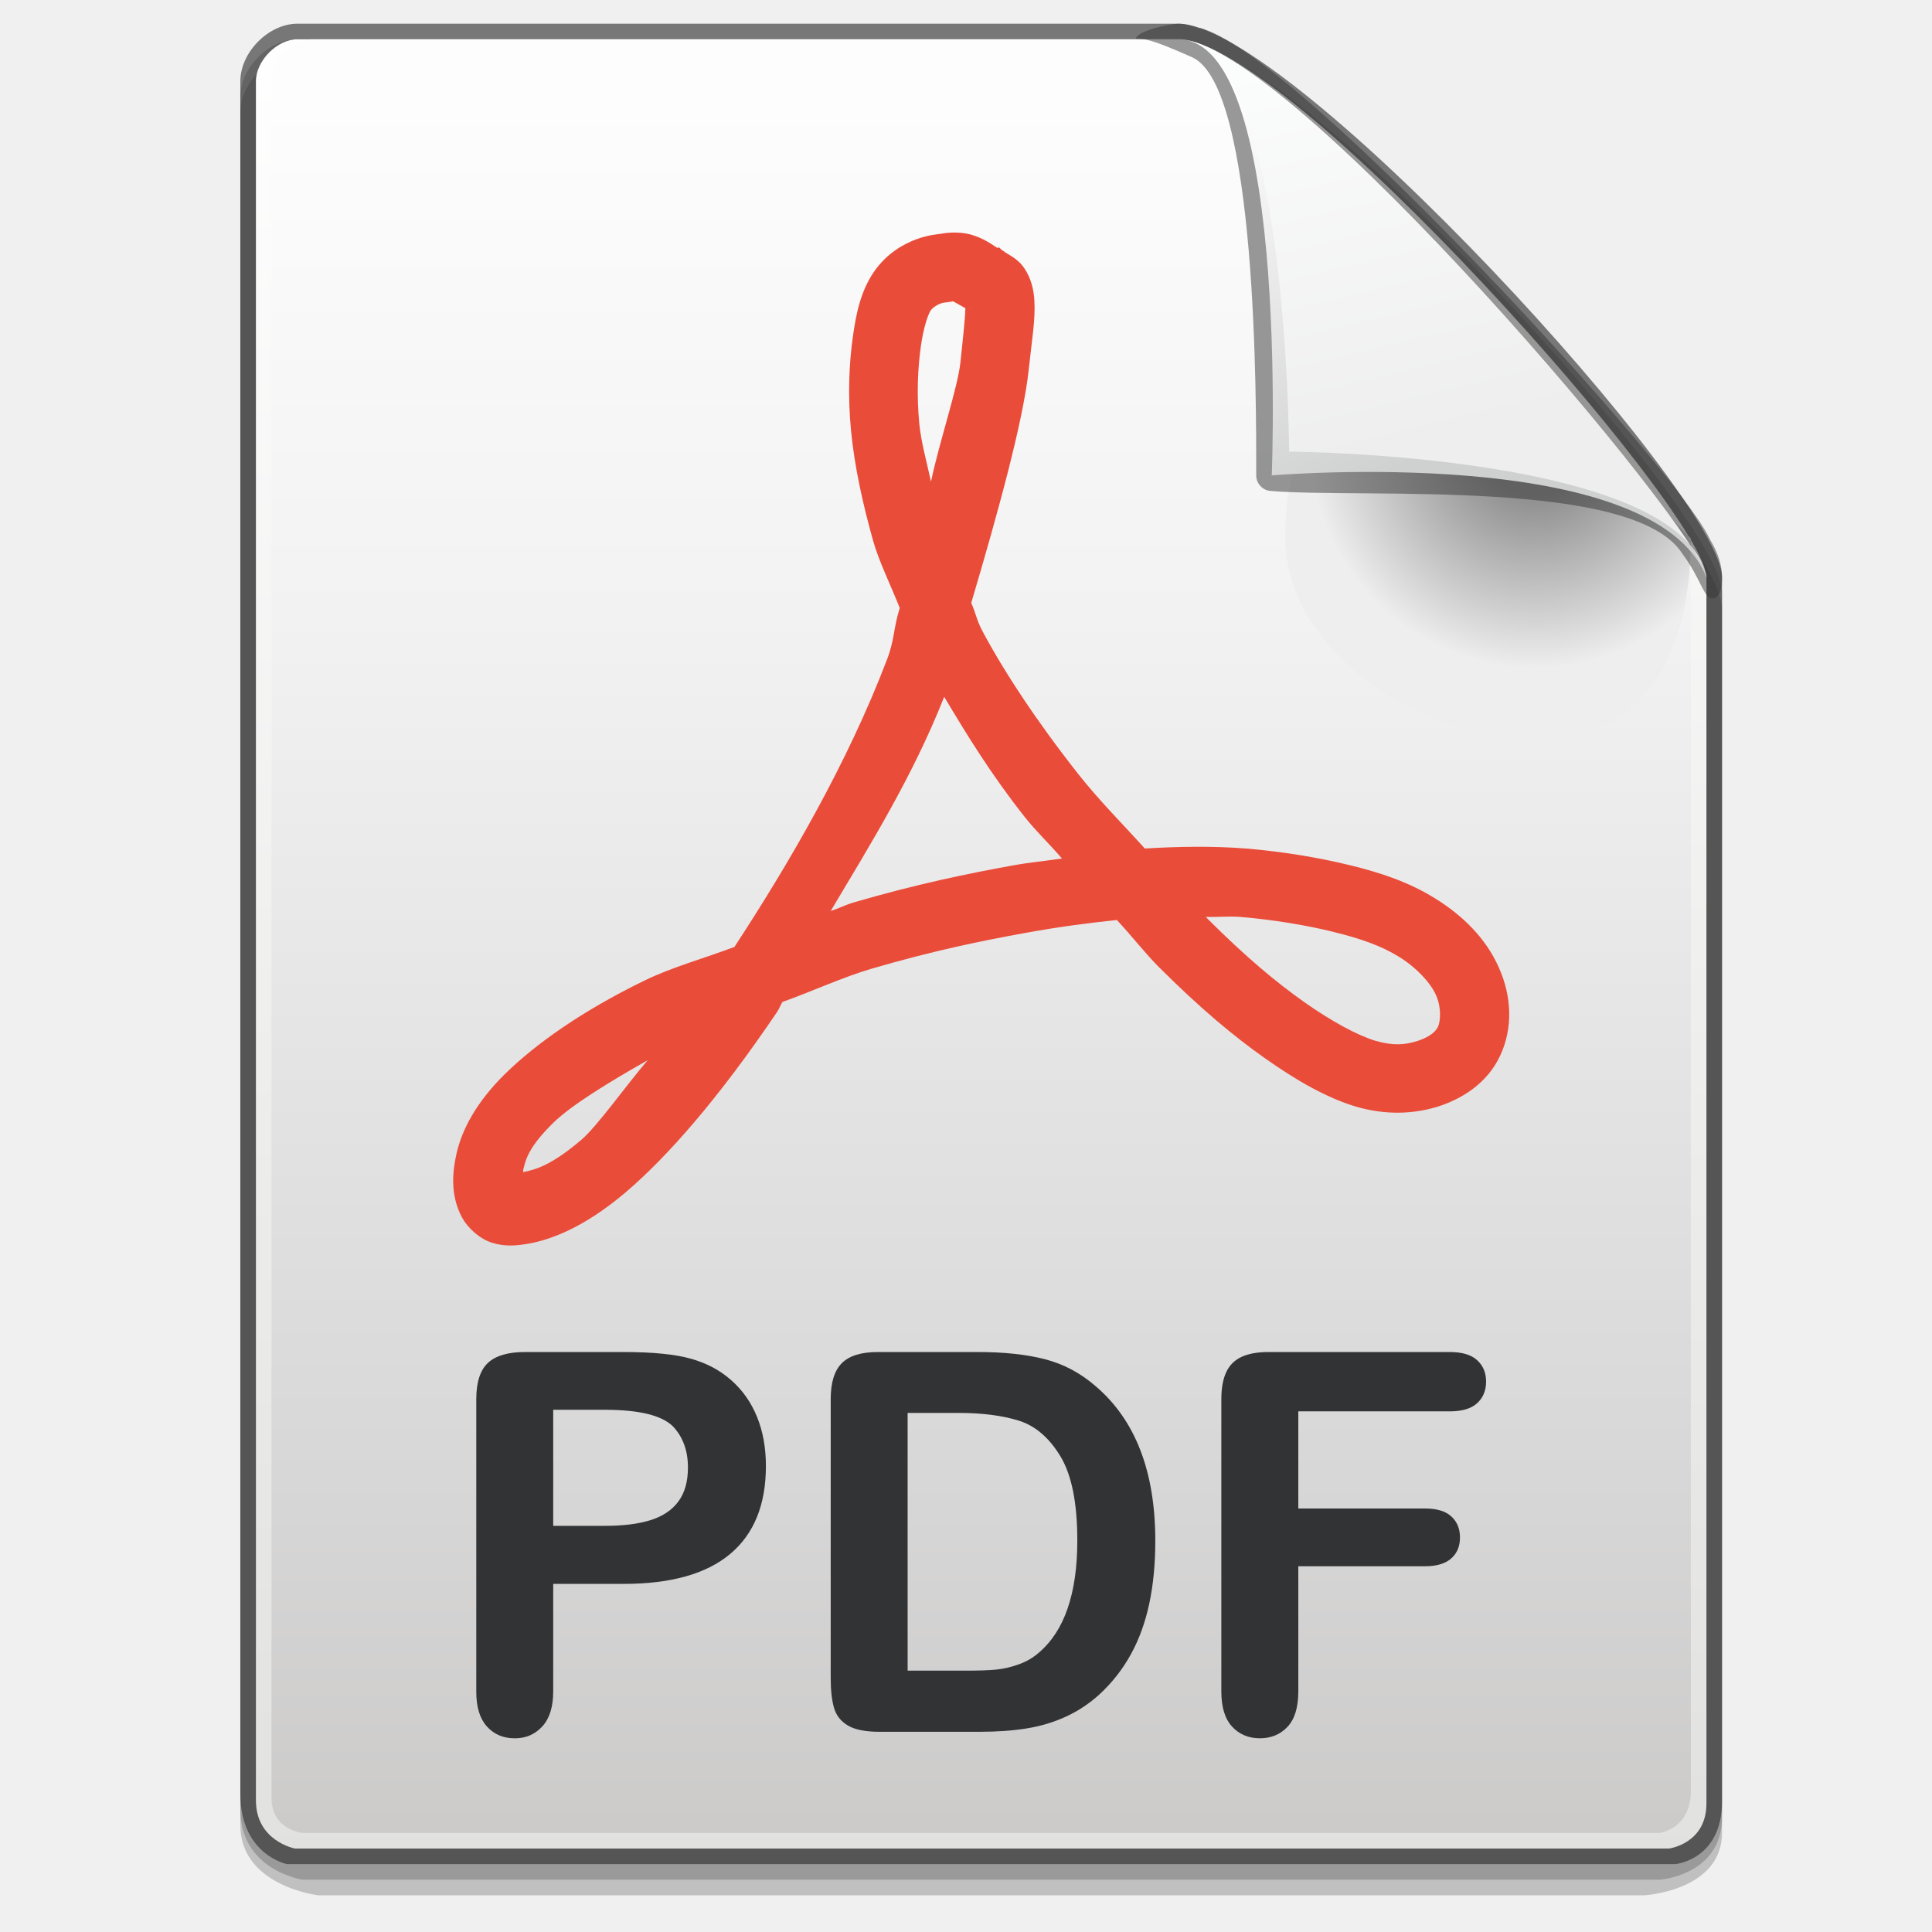
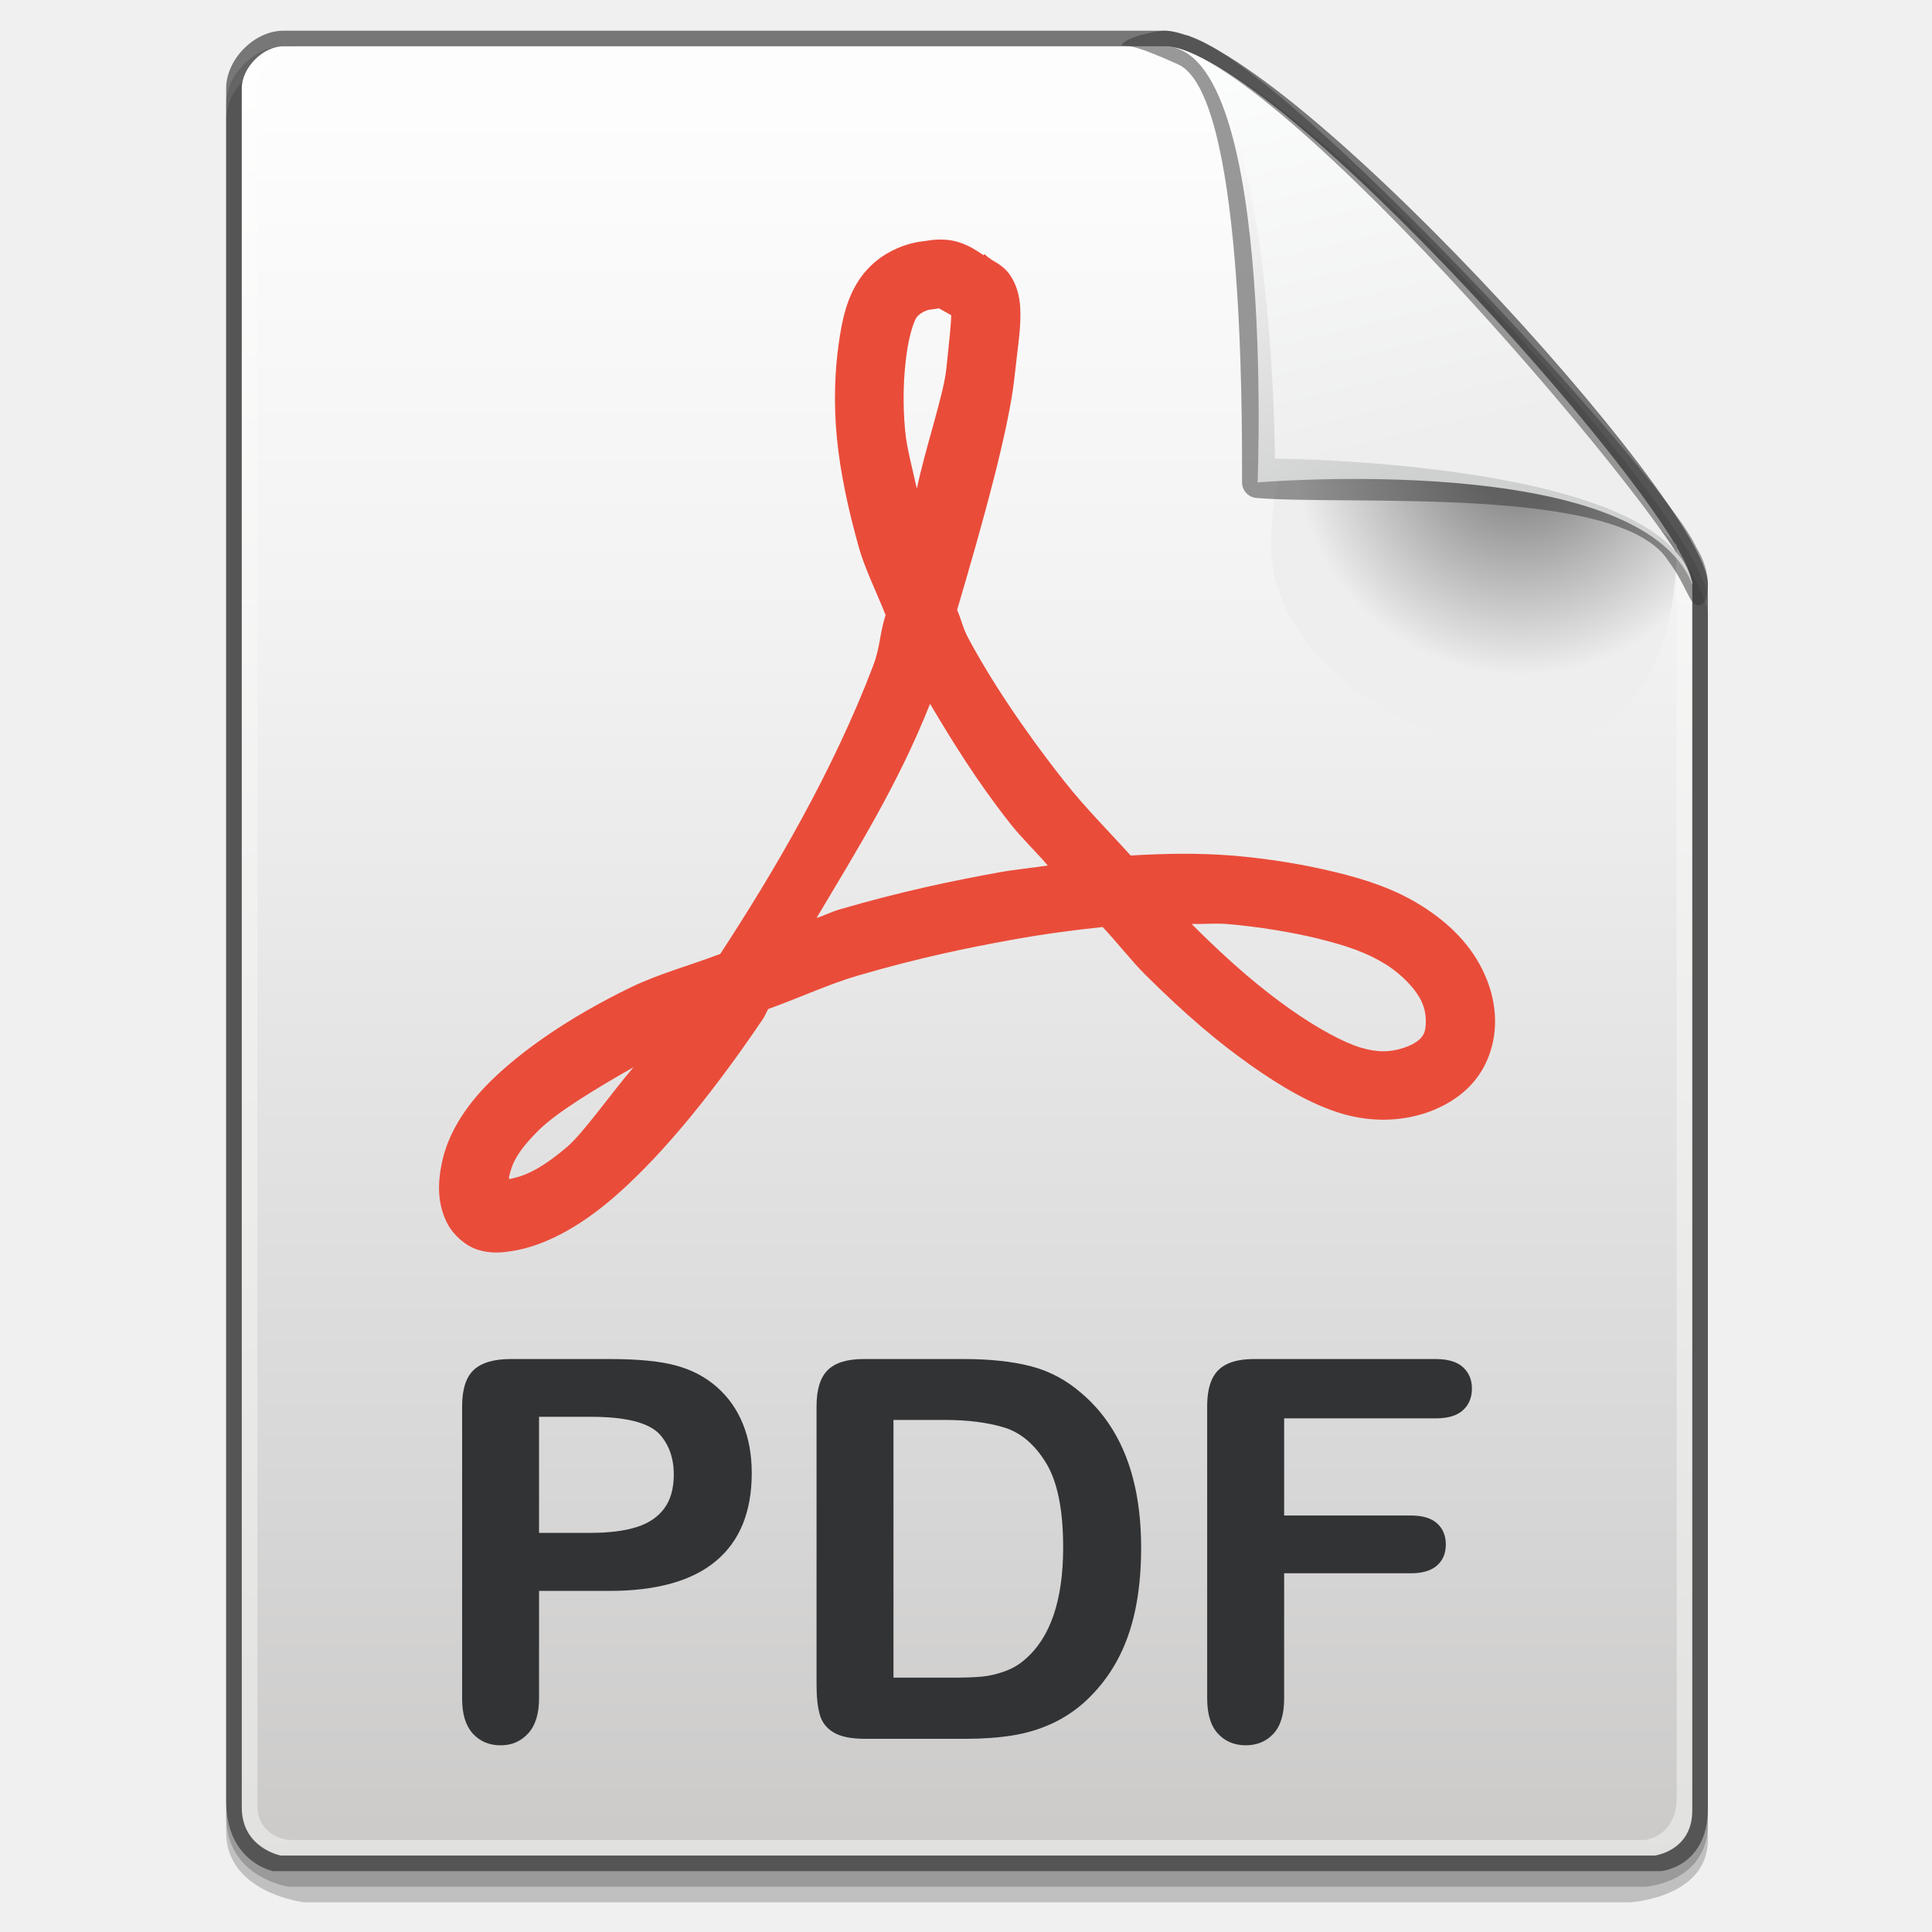
<svg xmlns="http://www.w3.org/2000/svg" height="128" version="1.1" width="128" id="svg2">
  <defs id="defs18">
    <linearGradient id="XMLID_8_" gradientUnits="userSpaceOnUse" x1="74.5" y1="5.048" x2="74.5" y2="124.24">
      <stop offset="0" style="stop-color:#FFFFFF" id="stop4539" />
      <stop offset="1" style="stop-color:#E1E1DF" id="stop4541" />
    </linearGradient>
    <linearGradient id="XMLID_9_" gradientUnits="userSpaceOnUse" x1="74.5" y1="11.081" x2="74.5" y2="121.467">
      <stop offset="0" style="stop-color:#FDFDFD" id="stop4546" />
      <stop offset="0.298" style="stop-color:#F3F2F2" id="stop4548" />
      <stop offset="0.817" style="stop-color:#D7D6D6" id="stop4550" />
      <stop offset="1" style="stop-color:#CCCBCA" id="stop4552" />
    </linearGradient>
    <radialGradient id="XMLID_10_" cx="110" cy="32.869" r="15.596" gradientUnits="userSpaceOnUse">
      <stop offset="0.213" style="stop-color:#8E8E8F" id="stop4557" />
      <stop offset="0.927" style="stop-color:#EEEEEE" id="stop4559" />
    </radialGradient>
    <linearGradient id="XMLID_11_" gradientUnits="userSpaceOnUse" x1="92.023" y1="9.947" x2="104.273" y2="32.947">
      <stop offset="0" style="stop-color:#FFFEFE" id="stop4566" />
      <stop offset="1" style="stop-color:#CFD0D0" id="stop4568" />
    </linearGradient>
    <linearGradient id="XMLID_12_" gradientUnits="userSpaceOnUse" x1="99.53" y1="5.181" x2="105.905" y2="31.931">
      <stop offset="0" style="stop-color:#FCFDFD" id="stop4573" />
      <stop offset="1" style="stop-color:#EEEEEE" id="stop4575" />
    </linearGradient>
    <style id="style4989">
      .cls-1 {
        fill: #cb0606;
      }

      .cls-1, .cls-2, .cls-3 {
        fill-rule: evenodd;
      }

      .cls-2 {
        fill: #fb8d8d;
      }

      .cls-3 {
        fill: #fff;
      }
    </style>
  </defs>
-   <g transform="matrix(1.033333,0,0,1.033333,-11.97745,-4.630615)" id="g5149">
-     <path style="opacity:0.2" id="path4532" d="M 30.666,7 C 28.816,7 27,8.83 27,10.694 c 0,106.39 0,106.39 0,109.807 0,3.917 4,4.499 4,4.499 l 87,0 c 0,0 4,-0.268 4,-4.018 0,-3.75 0,-78.479 0,-78.479 C 122,37.306 94.325,7 87.135,7 L 30.666,7 Z" />
-     <path style="opacity:0.2" id="path4534" d="M 30.666,8 C 28.816,8 27,9.83 27,11.694 c 0,106.39 0,106.39 0,109.807 0,3.917 5,4.499 5,4.499 l 85,0 c 0,0 5,-0.268 5,-4.018 0,-3.75 0,-78.479 0,-78.479 C 122,38.306 94.325,8 87.135,8 L 30.666,8 Z" />
-     <path style="opacity:0.6;fill:#262626" id="path4536" d="M 30.666,6 C 28.816,6 27,7.83 27,9.694 c 0,106.39 0,106.39 0,109.807 0,3.917 3,4.499 3,4.499 l 89,0 c 0,0 3,-0.268 3,-4.018 0,-3.75 0,-78.479 0,-78.479 C 122,36.306 94.325,6 87.135,6 L 30.666,6 Z" />
-     <path style="fill:url(#XMLID_8_)" id="path4543" d="m 121,120.113 c 0,2.584 -2.398,2.887 -2.398,2.887 l -88.104,0 C 30.498,123 28,122.525 28,119.917 28,100.1 28,10.861 28,9.694 28,8.374 29.359,7 30.666,7 31.66,7 79.135,7 87.135,7 94.167,7 121,37.326 121,41.504 c 0,4.619 0,63.145 0,78.609 z" />
-     <path style="fill:url(#XMLID_9_)" id="path4554" d="m 120,119.282 c 0,2.481 -2,2.718 -2,2.718 l -87,0 c 0,0 -2,-0.163 -2,-2.249 C 29,101.736 29,10.877 29,9.694 29,8.374 30.317,7 31.583,7 32.547,7 79.442,7 87.193,7 94.006,7 120,37.326 120,41.504 c 0,4.63 0,62.674 0,77.778 z" />
-     <path style="fill:url(#XMLID_10_)" id="path4561" d="m 120,39 c 0,7.18 -2.82,13 -10,13 -7.18,0 -16,-5.82 -16,-13 0,-7.18 2.82,-9 10,-9 7.18,0 11,4 16,9 z" />
-     <path style="opacity:0.5;fill:#343434" id="path4563" d="m 84.415,6.963 c 0.547,0 0.947,0.002 3.616,1.193 4.182,1.891 4.103,22.225 4.103,26.673 l -0.001,0.128 c 0,0.521 0.399,0.959 0.918,1.002 5.973,0.496 23.318,-0.848 26.406,4.026 1.199,1.608 1.365,2.858 1.918,2.858 0.553,0 0.625,-0.786 0.625,-1.339 0,-0.797 -0.257,-1.574 -0.766,-2.428 -0.004,-0.009 -0.002,-0.018 -0.006,-0.026 -0.014,-0.028 -0.038,-0.065 -0.053,-0.094 l 0,-0.001 C 118.87,34.256 95.385,8.574 88.821,6.365 88.815,6.363 88.814,6.357 88.809,6.355 88.802,6.352 88.794,6.353 88.788,6.351 88.767,6.343 88.739,6.328 88.718,6.32 88.624,6.291 88.531,6.279 88.439,6.277 88.01,6.133 87.578,6 87.135,6 86.627,6 84.473,6.457 84.415,6.963 Z" />
-     <path style="fill:url(#XMLID_11_)" id="path4570" d="M 121,41.504 C 117.625,32.875 93.133,34.962 93.133,34.962 93.003,37.629 94.632,7 87.135,7 94.168,7 121,38.814 121,41.504 Z" />
-     <path style="fill:url(#XMLID_12_)" id="path4577" d="M 121,41.504 C 119.5,33.563 94.25,33.438 94.25,33.438 94.225,36.104 94.524,7 87.135,7 94.168,7 121,38.814 121,41.504 Z" />
-   </g>
-   <path style="color:#000000;font-style:normal;font-variant:normal;font-weight:normal;font-stretch:normal;font-size:medium;line-height:normal;font-family:sans-serif;text-indent:0;text-align:start;text-decoration:none;text-decoration-line:none;text-decoration-style:solid;text-decoration-color:#000000;letter-spacing:normal;word-spacing:normal;text-transform:none;direction:ltr;block-progression:tb;writing-mode:lr-tb;baseline-shift:baseline;text-anchor:start;white-space:normal;clip-rule:nonzero;display:inline;overflow:visible;visibility:visible;opacity:1;isolation:auto;mix-blend-mode:normal;color-interpolation:sRGB;color-interpolation-filters:linearRGB;solid-color:#000000;solid-opacity:1;fill:#ea4c3a;fill-opacity:1;fill-rule:nonzero;stroke:none;stroke-width:1.4;stroke-linecap:butt;stroke-linejoin:round;stroke-miterlimit:10;stroke-dasharray:none;stroke-dashoffset:0;stroke-opacity:1;color-rendering:auto;image-rendering:auto;shape-rendering:auto;text-rendering:auto;enable-background:accumulate" d="m 62.296,15.494 c -0.067,0.011 -0.768,0.058 -1.561,0.349 -0.816,0.3 -1.967,0.904 -2.837,2.17 a 2.275,2.275 0 0 0 -0.019,0.025 c -0.856,1.281 -1.164,2.716 -1.39,4.385 -0.23,1.685 -0.331,3.761 -0.108,6.092 0.224,2.338 0.766,4.823 1.46,7.292 a 2.275,2.275 0 0 0 0,0.006 c 0.383,1.359 1.177,2.978 1.771,4.468 -0.418,1.305 -0.335,2.067 -0.831,3.376 -2.656,6.981 -6.581,13.662 -10.122,19.077 -2.037,0.773 -4.113,1.333 -5.927,2.215 -4.206,2.04 -7.259,4.238 -9.24,6.169 a 2.275,2.275 0 0 0 -0.006,0.006 c -1.972,1.931 -2.892,3.768 -3.237,5.293 -0.353,1.544 -0.329,2.953 0.362,4.246 0.354,0.661 1.141,1.411 1.993,1.675 0.855,0.265 1.594,0.193 2.335,0.07 1.503,-0.249 3.74,-1.063 6.505,-3.408 a 2.275,2.275 0 0 0 0.006,-0.005 c 2.754,-2.345 6.143,-6.188 10.078,-12.014 l -0.006,0 c 0.108,-0.16 0.208,-0.434 0.317,-0.597 2.053,-0.738 4.027,-1.654 5.896,-2.202 4.129,-1.205 7.318,-1.851 10.16,-2.367 2.303,-0.42 4.195,-0.659 6.099,-0.863 0.946,1.01 1.942,2.284 2.805,3.141 2.738,2.727 4.915,4.541 6.975,5.997 2.063,1.458 4.057,2.621 6.054,3.224 a 2.275,2.275 0 0 0 0.019,0.006 c 2.005,0.587 3.892,0.476 5.439,-0.013 a 2.275,2.275 0 0 0 0.025,-0.006 c 1.534,-0.503 3.205,-1.506 4.068,-3.338 0.865,-1.828 0.791,-3.943 -0.089,-5.889 -0.87,-1.956 -2.424,-3.436 -4.157,-4.519 -1.737,-1.095 -3.637,-1.732 -5.699,-2.234 l -0.006,0 c -2.086,-0.512 -4.449,-0.9 -6.879,-1.105 a 2.275,2.275 0 0 0 -0.013,0 c -2.186,-0.172 -4.426,-0.136 -6.689,0 -1.521,-1.686 -3.02,-3.174 -4.411,-4.937 -2.705,-3.43 -4.908,-6.761 -6.365,-9.5 -0.37,-0.699 -0.434,-1.198 -0.723,-1.834 C 66.076,34.107 67.791,27.929 68.154,24.5 l 0,-0.006 c 0.222,-2.076 0.454,-3.303 0.374,-4.62 -0.04,-0.66 -0.206,-1.441 -0.679,-2.126 -0.359,-0.52 -0.837,-0.784 -1.288,-1.047 l 0.013,-0.019 c -0.032,-0.02 -0.083,-0.037 -0.114,-0.057 -0.108,-0.06 -0.207,-0.205 -0.311,-0.254 l -0.038,0.076 c -0.484,-0.31 -0.934,-0.645 -1.714,-0.882 -0.998,-0.303 -2.013,-0.084 -2.101,-0.07 z m 0.781,4.423 c -0.07,-0.02 0.427,0.239 0.882,0.501 -9.21e-4,0.462 -0.116,1.592 -0.33,3.598 -0.175,1.66 -1.403,5.282 -1.948,7.895 -0.288,-1.308 -0.665,-2.684 -0.774,-3.827 -0.186,-1.944 -0.097,-3.682 0.089,-5.045 a 2.275,2.275 0 0 0 0,-0.006 c 0.183,-1.351 0.495,-2.205 0.66,-2.456 0.159,-0.221 0.441,-0.388 0.647,-0.463 0.234,-0.086 0.167,-0.04 0.711,-0.127 0.523,-0.083 0.119,-0.053 0.063,-0.07 z m 1.174,0.489 -0.038,0.083 c 0.012,0.006 -0.016,-0.017 -0.006,-0.013 l 0.044,-0.07 z M 62.556,46.166 c 1.506,2.528 3.095,5.121 5.312,7.933 0.793,1.005 1.643,1.789 2.488,2.78 -1.097,0.167 -2.081,0.244 -3.281,0.463 -2.915,0.53 -6.304,1.217 -10.617,2.475 a 2.275,2.275 0 0 0 0,0.006 c -0.447,0.131 -0.957,0.39 -1.422,0.533 2.676,-4.494 5.438,-8.928 7.52,-14.19 z m 17.338,14.584 c 0.756,0.019 1.543,-0.058 2.285,0 2.19,0.185 4.342,0.542 6.169,0.99 a 2.275,2.275 0 0 0 0.006,0.006 c 1.83,0.445 3.222,0.944 4.36,1.663 a 2.275,2.275 0 0 0 0.013,0.006 c 1.137,0.71 2.053,1.705 2.412,2.513 a 2.275,2.275 0 0 0 0.006,0.019 c 0.362,0.797 0.29,1.731 0.127,2.075 a 2.275,2.275 0 0 0 -0.006,0.006 c -0.162,0.346 -0.558,0.672 -1.352,0.939 -0.002,5.87e-4 -0.004,-5.86e-4 -0.006,0 -0.815,0.257 -1.595,0.333 -2.78,-0.013 l -0.006,0 C 89.935,68.594 88.223,67.672 86.393,66.379 84.549,65.074 82.605,63.463 80.003,60.87 79.97,60.838 79.928,60.783 79.895,60.75 Z M 42.915,70.238 c -1.47,1.71 -3.331,4.368 -4.417,5.293 -2.026,1.717 -3.043,1.957 -3.833,2.126 0.01,-0.129 -0.023,-0.067 0.013,-0.222 a 2.275,2.275 0 0 0 0.006,-0.006 c 0.169,-0.749 0.477,-1.574 1.986,-3.053 1.191,-1.16 3.674,-2.678 6.245,-4.138 z" id="path4969" />
-   <g id="g5024" transform="matrix(1.812964,0,0,1.812964,-56.24515,-61.91768)">
-     <path d="m 53.815,92.034 -2.575,0 0,3.929 c 0,0.562 -0.132,0.988 -0.397,1.278 -0.265,0.29 -0.6,0.436 -1.003,0.436 -0.423,0 -0.764,-0.144 -1.022,-0.431 -0.259,-0.288 -0.389,-0.708 -0.389,-1.264 l 0,-10.698 c 0,-0.619 0.143,-1.061 0.426,-1.326 0.284,-0.265 0.735,-0.397 1.354,-0.397 l 3.606,0 c 1.066,0 1.888,0.082 2.462,0.246 0.567,0.158 1.059,0.42 1.472,0.786 0.414,0.366 0.728,0.814 0.942,1.344 0.215,0.53 0.322,1.127 0.322,1.79 0,1.414 -0.436,2.485 -1.307,3.214 -0.87,0.728 -2.167,1.093 -3.891,1.093 z m -0.681,-6.362 -1.894,0 0,4.241 1.894,0 c 0.663,0 1.217,-0.069 1.662,-0.208 0.444,-0.139 0.784,-0.366 1.018,-0.682 0.233,-0.315 0.35,-0.729 0.35,-1.24 0,-0.612 -0.18,-1.111 -0.539,-1.496 -0.405,-0.41 -1.235,-0.615 -2.491,-0.615 z" style="fill:#313335" id="path5026" />
-     <path d="m 63.104,83.561 3.664,0 c 0.952,0 1.771,0.088 2.452,0.265 0.681,0.177 1.3,0.508 1.855,0.994 1.445,1.237 2.168,3.118 2.168,5.642 0,0.833 -0.073,1.594 -0.218,2.282 -0.146,0.688 -0.369,1.308 -0.673,1.86 -0.303,0.552 -0.69,1.046 -1.164,1.481 -0.372,0.335 -0.779,0.603 -1.222,0.805 -0.441,0.202 -0.916,0.344 -1.425,0.426 -0.508,0.082 -1.08,0.123 -1.718,0.123 l -3.663,0 c -0.511,0 -0.896,-0.077 -1.155,-0.232 -0.259,-0.155 -0.428,-0.373 -0.506,-0.653 -0.079,-0.281 -0.118,-0.645 -0.118,-1.093 l 0,-10.177 c 0,-0.606 0.135,-1.045 0.406,-1.316 0.272,-0.272 0.71,-0.407 1.317,-0.407 z m 1.088,2.224 0,9.42 2.13,0 c 0.467,0 0.833,-0.013 1.099,-0.038 0.265,-0.025 0.539,-0.088 0.823,-0.189 0.284,-0.101 0.53,-0.243 0.738,-0.426 0.94,-0.795 1.411,-2.165 1.411,-4.108 0,-1.37 -0.207,-2.396 -0.62,-3.077 -0.414,-0.682 -0.924,-1.115 -1.529,-1.302 -0.605,-0.186 -1.338,-0.279 -2.196,-0.279 l -1.856,0 z" style="fill:#313335" id="path5028" />
-     <path d="m 84.007,85.729 -5.538,0 0,3.55 4.63,0 c 0.429,0 0.749,0.096 0.961,0.289 0.211,0.193 0.317,0.45 0.317,0.771 0,0.322 -0.107,0.578 -0.322,0.767 -0.215,0.189 -0.533,0.284 -0.956,0.284 l -4.63,0 0,4.573 c 0,0.581 -0.131,1.012 -0.393,1.292 -0.262,0.28 -0.599,0.421 -1.009,0.421 -0.416,0 -0.756,-0.142 -1.018,-0.426 -0.262,-0.284 -0.393,-0.713 -0.393,-1.288 l 0,-10.678 c 0,-0.404 0.06,-0.734 0.18,-0.99 0.12,-0.255 0.308,-0.441 0.563,-0.558 0.256,-0.117 0.582,-0.175 0.979,-0.175 l 6.627,0 c 0.448,0 0.781,0.099 0.999,0.298 0.218,0.199 0.327,0.459 0.327,0.781 0,0.328 -0.109,0.592 -0.327,0.791 -0.218,0.199 -0.549,0.298 -0.997,0.298 z" style="fill:#313335" id="path5030" />
+   <g id="g4184">
+     <rect y="0.271" x="0" height="127.525" width="128.136" id="rect4182" style="opacity:0.65;fill:#2b1100;fill-opacity:0;stroke:none;stroke-width:1.1;stroke-linecap:round;stroke-linejoin:round;stroke-miterlimit:4;stroke-dasharray:none;stroke-dashoffset:0;stroke-opacity:1" />
+     <g transform="translate(-0.9380895,0.4645165)" id="g4165">
+       <g transform="matrix(1.033333,0,0,1.033333,-11.97745,-4.630615)" id="g5149">
+         <path style="opacity:0.2" id="path4532" d="M 30.666,7 C 28.816,7 27,8.83 27,10.694 c 0,106.39 0,106.39 0,109.807 0,3.917 4,4.499 4,4.499 l 87,0 c 0,0 4,-0.268 4,-4.018 0,-3.75 0,-78.479 0,-78.479 C 122,37.306 94.325,7 87.135,7 L 30.666,7 Z" />
+         <path style="opacity:0.2" id="path4534" d="M 30.666,8 C 28.816,8 27,9.83 27,11.694 c 0,106.39 0,106.39 0,109.807 0,3.917 5,4.499 5,4.499 l 85,0 c 0,0 5,-0.268 5,-4.018 0,-3.75 0,-78.479 0,-78.479 C 122,38.306 94.325,8 87.135,8 L 30.666,8 Z" />
+         <path style="opacity:0.6;fill:#262626" id="path4536" d="M 30.666,6 C 28.816,6 27,7.83 27,9.694 c 0,106.39 0,106.39 0,109.807 0,3.917 3,4.499 3,4.499 l 89,0 c 0,0 3,-0.268 3,-4.018 0,-3.75 0,-78.479 0,-78.479 C 122,36.306 94.325,6 87.135,6 L 30.666,6 Z" />
+         <path style="fill:url(#XMLID_8_)" id="path4543" d="m 121,120.113 c 0,2.584 -2.398,2.887 -2.398,2.887 l -88.104,0 C 30.498,123 28,122.525 28,119.917 28,100.1 28,10.861 28,9.694 28,8.374 29.359,7 30.666,7 31.66,7 79.135,7 87.135,7 94.167,7 121,37.326 121,41.504 c 0,4.619 0,63.145 0,78.609 z" />
+         <path style="fill:url(#XMLID_9_)" id="path4554" d="m 120,119.282 c 0,2.481 -2,2.718 -2,2.718 l -87,0 c 0,0 -2,-0.163 -2,-2.249 C 29,101.736 29,10.877 29,9.694 29,8.374 30.317,7 31.583,7 32.547,7 79.442,7 87.193,7 94.006,7 120,37.326 120,41.504 c 0,4.63 0,62.674 0,77.778 z" />
+         <path style="fill:url(#XMLID_10_)" id="path4561" d="m 120,39 c 0,7.18 -2.82,13 -10,13 -7.18,0 -16,-5.82 -16,-13 0,-7.18 2.82,-9 10,-9 7.18,0 11,4 16,9 z" />
+         <path style="opacity:0.5;fill:#343434" id="path4563" d="m 84.415,6.963 c 0.547,0 0.947,0.002 3.616,1.193 4.182,1.891 4.103,22.225 4.103,26.673 l -0.001,0.128 c 0,0.521 0.399,0.959 0.918,1.002 5.973,0.496 23.318,-0.848 26.406,4.026 1.199,1.608 1.365,2.858 1.918,2.858 0.553,0 0.625,-0.786 0.625,-1.339 0,-0.797 -0.257,-1.574 -0.766,-2.428 -0.004,-0.009 -0.002,-0.018 -0.006,-0.026 -0.014,-0.028 -0.038,-0.065 -0.053,-0.094 l 0,-0.001 C 118.87,34.256 95.385,8.574 88.821,6.365 88.815,6.363 88.814,6.357 88.809,6.355 88.802,6.352 88.794,6.353 88.788,6.351 88.767,6.343 88.739,6.328 88.718,6.32 88.624,6.291 88.531,6.279 88.439,6.277 88.01,6.133 87.578,6 87.135,6 86.627,6 84.473,6.457 84.415,6.963 Z" />
+         <path style="fill:url(#XMLID_11_)" id="path4570" d="M 121,41.504 C 117.625,32.875 93.133,34.962 93.133,34.962 93.003,37.629 94.632,7 87.135,7 94.168,7 121,38.814 121,41.504 Z" />
+         <path style="fill:url(#XMLID_12_)" id="path4577" d="M 121,41.504 C 119.5,33.563 94.25,33.438 94.25,33.438 94.225,36.104 94.524,7 87.135,7 94.168,7 121,38.814 121,41.504 Z" />
+       </g>
+       <path style="color:#000000;font-style:normal;font-variant:normal;font-weight:normal;font-stretch:normal;font-size:medium;line-height:normal;font-family:sans-serif;text-indent:0;text-align:start;text-decoration:none;text-decoration-line:none;text-decoration-style:solid;text-decoration-color:#000000;letter-spacing:normal;word-spacing:normal;text-transform:none;direction:ltr;block-progression:tb;writing-mode:lr-tb;baseline-shift:baseline;text-anchor:start;white-space:normal;clip-rule:nonzero;display:inline;overflow:visible;visibility:visible;opacity:1;isolation:auto;mix-blend-mode:normal;color-interpolation:sRGB;color-interpolation-filters:linearRGB;solid-color:#000000;solid-opacity:1;fill:#ea4c3a;fill-opacity:1;fill-rule:nonzero;stroke:none;stroke-width:1.4;stroke-linecap:butt;stroke-linejoin:round;stroke-miterlimit:10;stroke-dasharray:none;stroke-dashoffset:0;stroke-opacity:1;color-rendering:auto;image-rendering:auto;shape-rendering:auto;text-rendering:auto;enable-background:accumulate" d="m 62.296,15.494 c -0.067,0.011 -0.768,0.058 -1.561,0.349 -0.816,0.3 -1.967,0.904 -2.837,2.17 a 2.275,2.275 0 0 0 -0.019,0.025 c -0.856,1.281 -1.164,2.716 -1.39,4.385 -0.23,1.685 -0.331,3.761 -0.108,6.092 0.224,2.338 0.766,4.823 1.46,7.292 a 2.275,2.275 0 0 0 0,0.006 c 0.383,1.359 1.177,2.978 1.771,4.468 -0.418,1.305 -0.335,2.067 -0.831,3.376 -2.656,6.981 -6.581,13.662 -10.122,19.077 -2.037,0.773 -4.113,1.333 -5.927,2.215 -4.206,2.04 -7.259,4.238 -9.24,6.169 a 2.275,2.275 0 0 0 -0.006,0.006 c -1.972,1.931 -2.892,3.768 -3.237,5.293 -0.353,1.544 -0.329,2.953 0.362,4.246 0.354,0.661 1.141,1.411 1.993,1.675 0.855,0.265 1.594,0.193 2.335,0.07 1.503,-0.249 3.74,-1.063 6.505,-3.408 a 2.275,2.275 0 0 0 0.006,-0.005 c 2.754,-2.345 6.143,-6.188 10.078,-12.014 l -0.006,0 c 0.108,-0.16 0.208,-0.434 0.317,-0.597 2.053,-0.738 4.027,-1.654 5.896,-2.202 4.129,-1.205 7.318,-1.851 10.16,-2.367 2.303,-0.42 4.195,-0.659 6.099,-0.863 0.946,1.01 1.942,2.284 2.805,3.141 2.738,2.727 4.915,4.541 6.975,5.997 2.063,1.458 4.057,2.621 6.054,3.224 a 2.275,2.275 0 0 0 0.019,0.006 c 2.005,0.587 3.892,0.476 5.439,-0.013 a 2.275,2.275 0 0 0 0.025,-0.006 c 1.534,-0.503 3.205,-1.506 4.068,-3.338 0.865,-1.828 0.791,-3.943 -0.089,-5.889 -0.87,-1.956 -2.424,-3.436 -4.157,-4.519 -1.737,-1.095 -3.637,-1.732 -5.699,-2.234 l -0.006,0 c -2.086,-0.512 -4.449,-0.9 -6.879,-1.105 a 2.275,2.275 0 0 0 -0.013,0 c -2.186,-0.172 -4.426,-0.136 -6.689,0 -1.521,-1.686 -3.02,-3.174 -4.411,-4.937 -2.705,-3.43 -4.908,-6.761 -6.365,-9.5 -0.37,-0.699 -0.434,-1.198 -0.723,-1.834 C 66.076,34.107 67.791,27.929 68.154,24.5 l 0,-0.006 c 0.222,-2.076 0.454,-3.303 0.374,-4.62 -0.04,-0.66 -0.206,-1.441 -0.679,-2.126 -0.359,-0.52 -0.837,-0.784 -1.288,-1.047 l 0.013,-0.019 c -0.032,-0.02 -0.083,-0.037 -0.114,-0.057 -0.108,-0.06 -0.207,-0.205 -0.311,-0.254 l -0.038,0.076 c -0.484,-0.31 -0.934,-0.645 -1.714,-0.882 -0.998,-0.303 -2.013,-0.084 -2.101,-0.07 z m 0.781,4.423 c -0.07,-0.02 0.427,0.239 0.882,0.501 -9.21e-4,0.462 -0.116,1.592 -0.33,3.598 -0.175,1.66 -1.403,5.282 -1.948,7.895 -0.288,-1.308 -0.665,-2.684 -0.774,-3.827 -0.186,-1.944 -0.097,-3.682 0.089,-5.045 a 2.275,2.275 0 0 0 0,-0.006 c 0.183,-1.351 0.495,-2.205 0.66,-2.456 0.159,-0.221 0.441,-0.388 0.647,-0.463 0.234,-0.086 0.167,-0.04 0.711,-0.127 0.523,-0.083 0.119,-0.053 0.063,-0.07 z m 1.174,0.489 -0.038,0.083 c 0.012,0.006 -0.016,-0.017 -0.006,-0.013 l 0.044,-0.07 z M 62.556,46.166 c 1.506,2.528 3.095,5.121 5.312,7.933 0.793,1.005 1.643,1.789 2.488,2.78 -1.097,0.167 -2.081,0.244 -3.281,0.463 -2.915,0.53 -6.304,1.217 -10.617,2.475 a 2.275,2.275 0 0 0 0,0.006 c -0.447,0.131 -0.957,0.39 -1.422,0.533 2.676,-4.494 5.438,-8.928 7.52,-14.19 z m 17.338,14.584 c 0.756,0.019 1.543,-0.058 2.285,0 2.19,0.185 4.342,0.542 6.169,0.99 a 2.275,2.275 0 0 0 0.006,0.006 c 1.83,0.445 3.222,0.944 4.36,1.663 a 2.275,2.275 0 0 0 0.013,0.006 c 1.137,0.71 2.053,1.705 2.412,2.513 a 2.275,2.275 0 0 0 0.006,0.019 c 0.362,0.797 0.29,1.731 0.127,2.075 a 2.275,2.275 0 0 0 -0.006,0.006 c -0.162,0.346 -0.558,0.672 -1.352,0.939 -0.002,5.87e-4 -0.004,-5.86e-4 -0.006,0 -0.815,0.257 -1.595,0.333 -2.78,-0.013 l -0.006,0 C 89.935,68.594 88.223,67.672 86.393,66.379 84.549,65.074 82.605,63.463 80.003,60.87 79.97,60.838 79.928,60.783 79.895,60.75 Z M 42.915,70.238 c -1.47,1.71 -3.331,4.368 -4.417,5.293 -2.026,1.717 -3.043,1.957 -3.833,2.126 0.01,-0.129 -0.023,-0.067 0.013,-0.222 a 2.275,2.275 0 0 0 0.006,-0.006 c 0.169,-0.749 0.477,-1.574 1.986,-3.053 1.191,-1.16 3.674,-2.678 6.245,-4.138 z" id="path4969" />
+       <g id="g5024" transform="matrix(1.812964,0,0,1.812964,-56.24515,-61.91768)">
+         <path d="m 53.815,92.034 -2.575,0 0,3.929 c 0,0.562 -0.132,0.988 -0.397,1.278 -0.265,0.29 -0.6,0.436 -1.003,0.436 -0.423,0 -0.764,-0.144 -1.022,-0.431 -0.259,-0.288 -0.389,-0.708 -0.389,-1.264 l 0,-10.698 c 0,-0.619 0.143,-1.061 0.426,-1.326 0.284,-0.265 0.735,-0.397 1.354,-0.397 l 3.606,0 c 1.066,0 1.888,0.082 2.462,0.246 0.567,0.158 1.059,0.42 1.472,0.786 0.414,0.366 0.728,0.814 0.942,1.344 0.215,0.53 0.322,1.127 0.322,1.79 0,1.414 -0.436,2.485 -1.307,3.214 -0.87,0.728 -2.167,1.093 -3.891,1.093 z m -0.681,-6.362 -1.894,0 0,4.241 1.894,0 c 0.663,0 1.217,-0.069 1.662,-0.208 0.444,-0.139 0.784,-0.366 1.018,-0.682 0.233,-0.315 0.35,-0.729 0.35,-1.24 0,-0.612 -0.18,-1.111 -0.539,-1.496 -0.405,-0.41 -1.235,-0.615 -2.491,-0.615 z" style="fill:#313335" id="path5026" />
+         <path d="m 63.104,83.561 3.664,0 c 0.952,0 1.771,0.088 2.452,0.265 0.681,0.177 1.3,0.508 1.855,0.994 1.445,1.237 2.168,3.118 2.168,5.642 0,0.833 -0.073,1.594 -0.218,2.282 -0.146,0.688 -0.369,1.308 -0.673,1.86 -0.303,0.552 -0.69,1.046 -1.164,1.481 -0.372,0.335 -0.779,0.603 -1.222,0.805 -0.441,0.202 -0.916,0.344 -1.425,0.426 -0.508,0.082 -1.08,0.123 -1.718,0.123 l -3.663,0 c -0.511,0 -0.896,-0.077 -1.155,-0.232 -0.259,-0.155 -0.428,-0.373 -0.506,-0.653 -0.079,-0.281 -0.118,-0.645 -0.118,-1.093 l 0,-10.177 c 0,-0.606 0.135,-1.045 0.406,-1.316 0.272,-0.272 0.71,-0.407 1.317,-0.407 z m 1.088,2.224 0,9.42 2.13,0 c 0.467,0 0.833,-0.013 1.099,-0.038 0.265,-0.025 0.539,-0.088 0.823,-0.189 0.284,-0.101 0.53,-0.243 0.738,-0.426 0.94,-0.795 1.411,-2.165 1.411,-4.108 0,-1.37 -0.207,-2.396 -0.62,-3.077 -0.414,-0.682 -0.924,-1.115 -1.529,-1.302 -0.605,-0.186 -1.338,-0.279 -2.196,-0.279 l -1.856,0 z" style="fill:#313335" id="path5028" />
+         <path d="m 84.007,85.729 -5.538,0 0,3.55 4.63,0 c 0.429,0 0.749,0.096 0.961,0.289 0.211,0.193 0.317,0.45 0.317,0.771 0,0.322 -0.107,0.578 -0.322,0.767 -0.215,0.189 -0.533,0.284 -0.956,0.284 l -4.63,0 0,4.573 c 0,0.581 -0.131,1.012 -0.393,1.292 -0.262,0.28 -0.599,0.421 -1.009,0.421 -0.416,0 -0.756,-0.142 -1.018,-0.426 -0.262,-0.284 -0.393,-0.713 -0.393,-1.288 l 0,-10.678 c 0,-0.404 0.06,-0.734 0.18,-0.99 0.12,-0.255 0.308,-0.441 0.563,-0.558 0.256,-0.117 0.582,-0.175 0.979,-0.175 l 6.627,0 c 0.448,0 0.781,0.099 0.999,0.298 0.218,0.199 0.327,0.459 0.327,0.781 0,0.328 -0.109,0.592 -0.327,0.791 -0.218,0.199 -0.549,0.298 -0.997,0.298 z" style="fill:#313335" id="path5030" />
+       </g>
+     </g>
  </g>
</svg>
